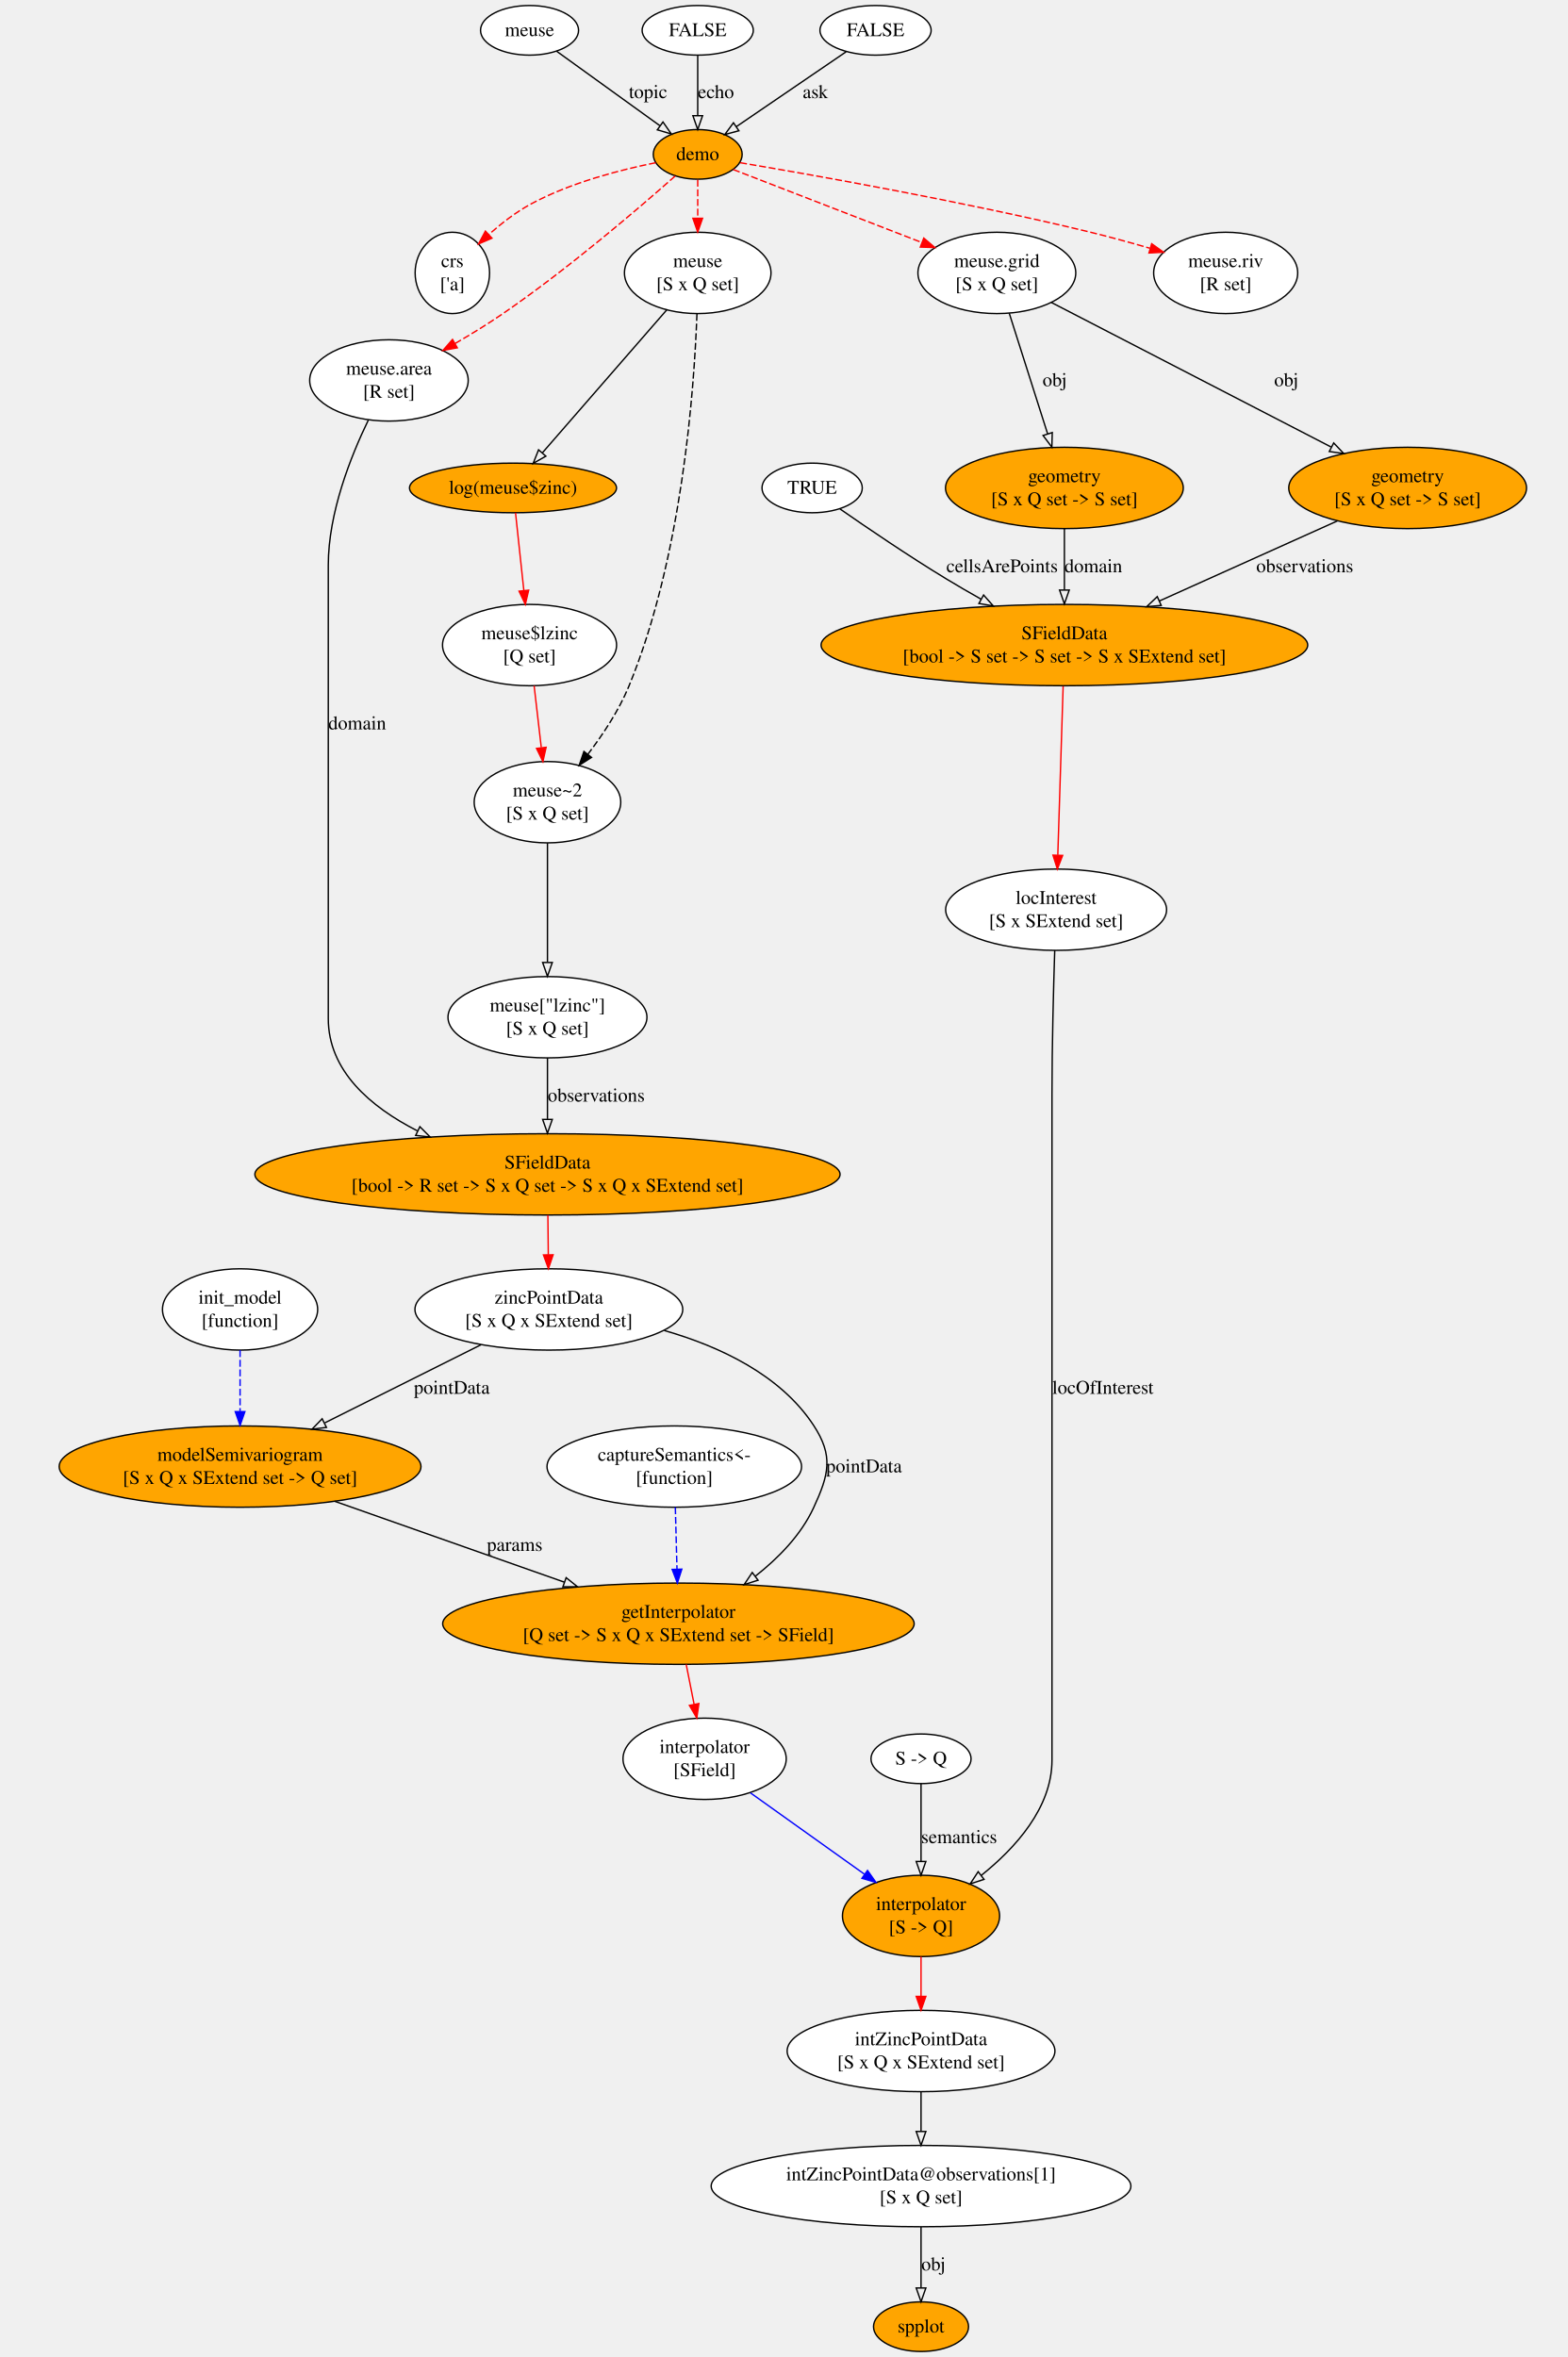
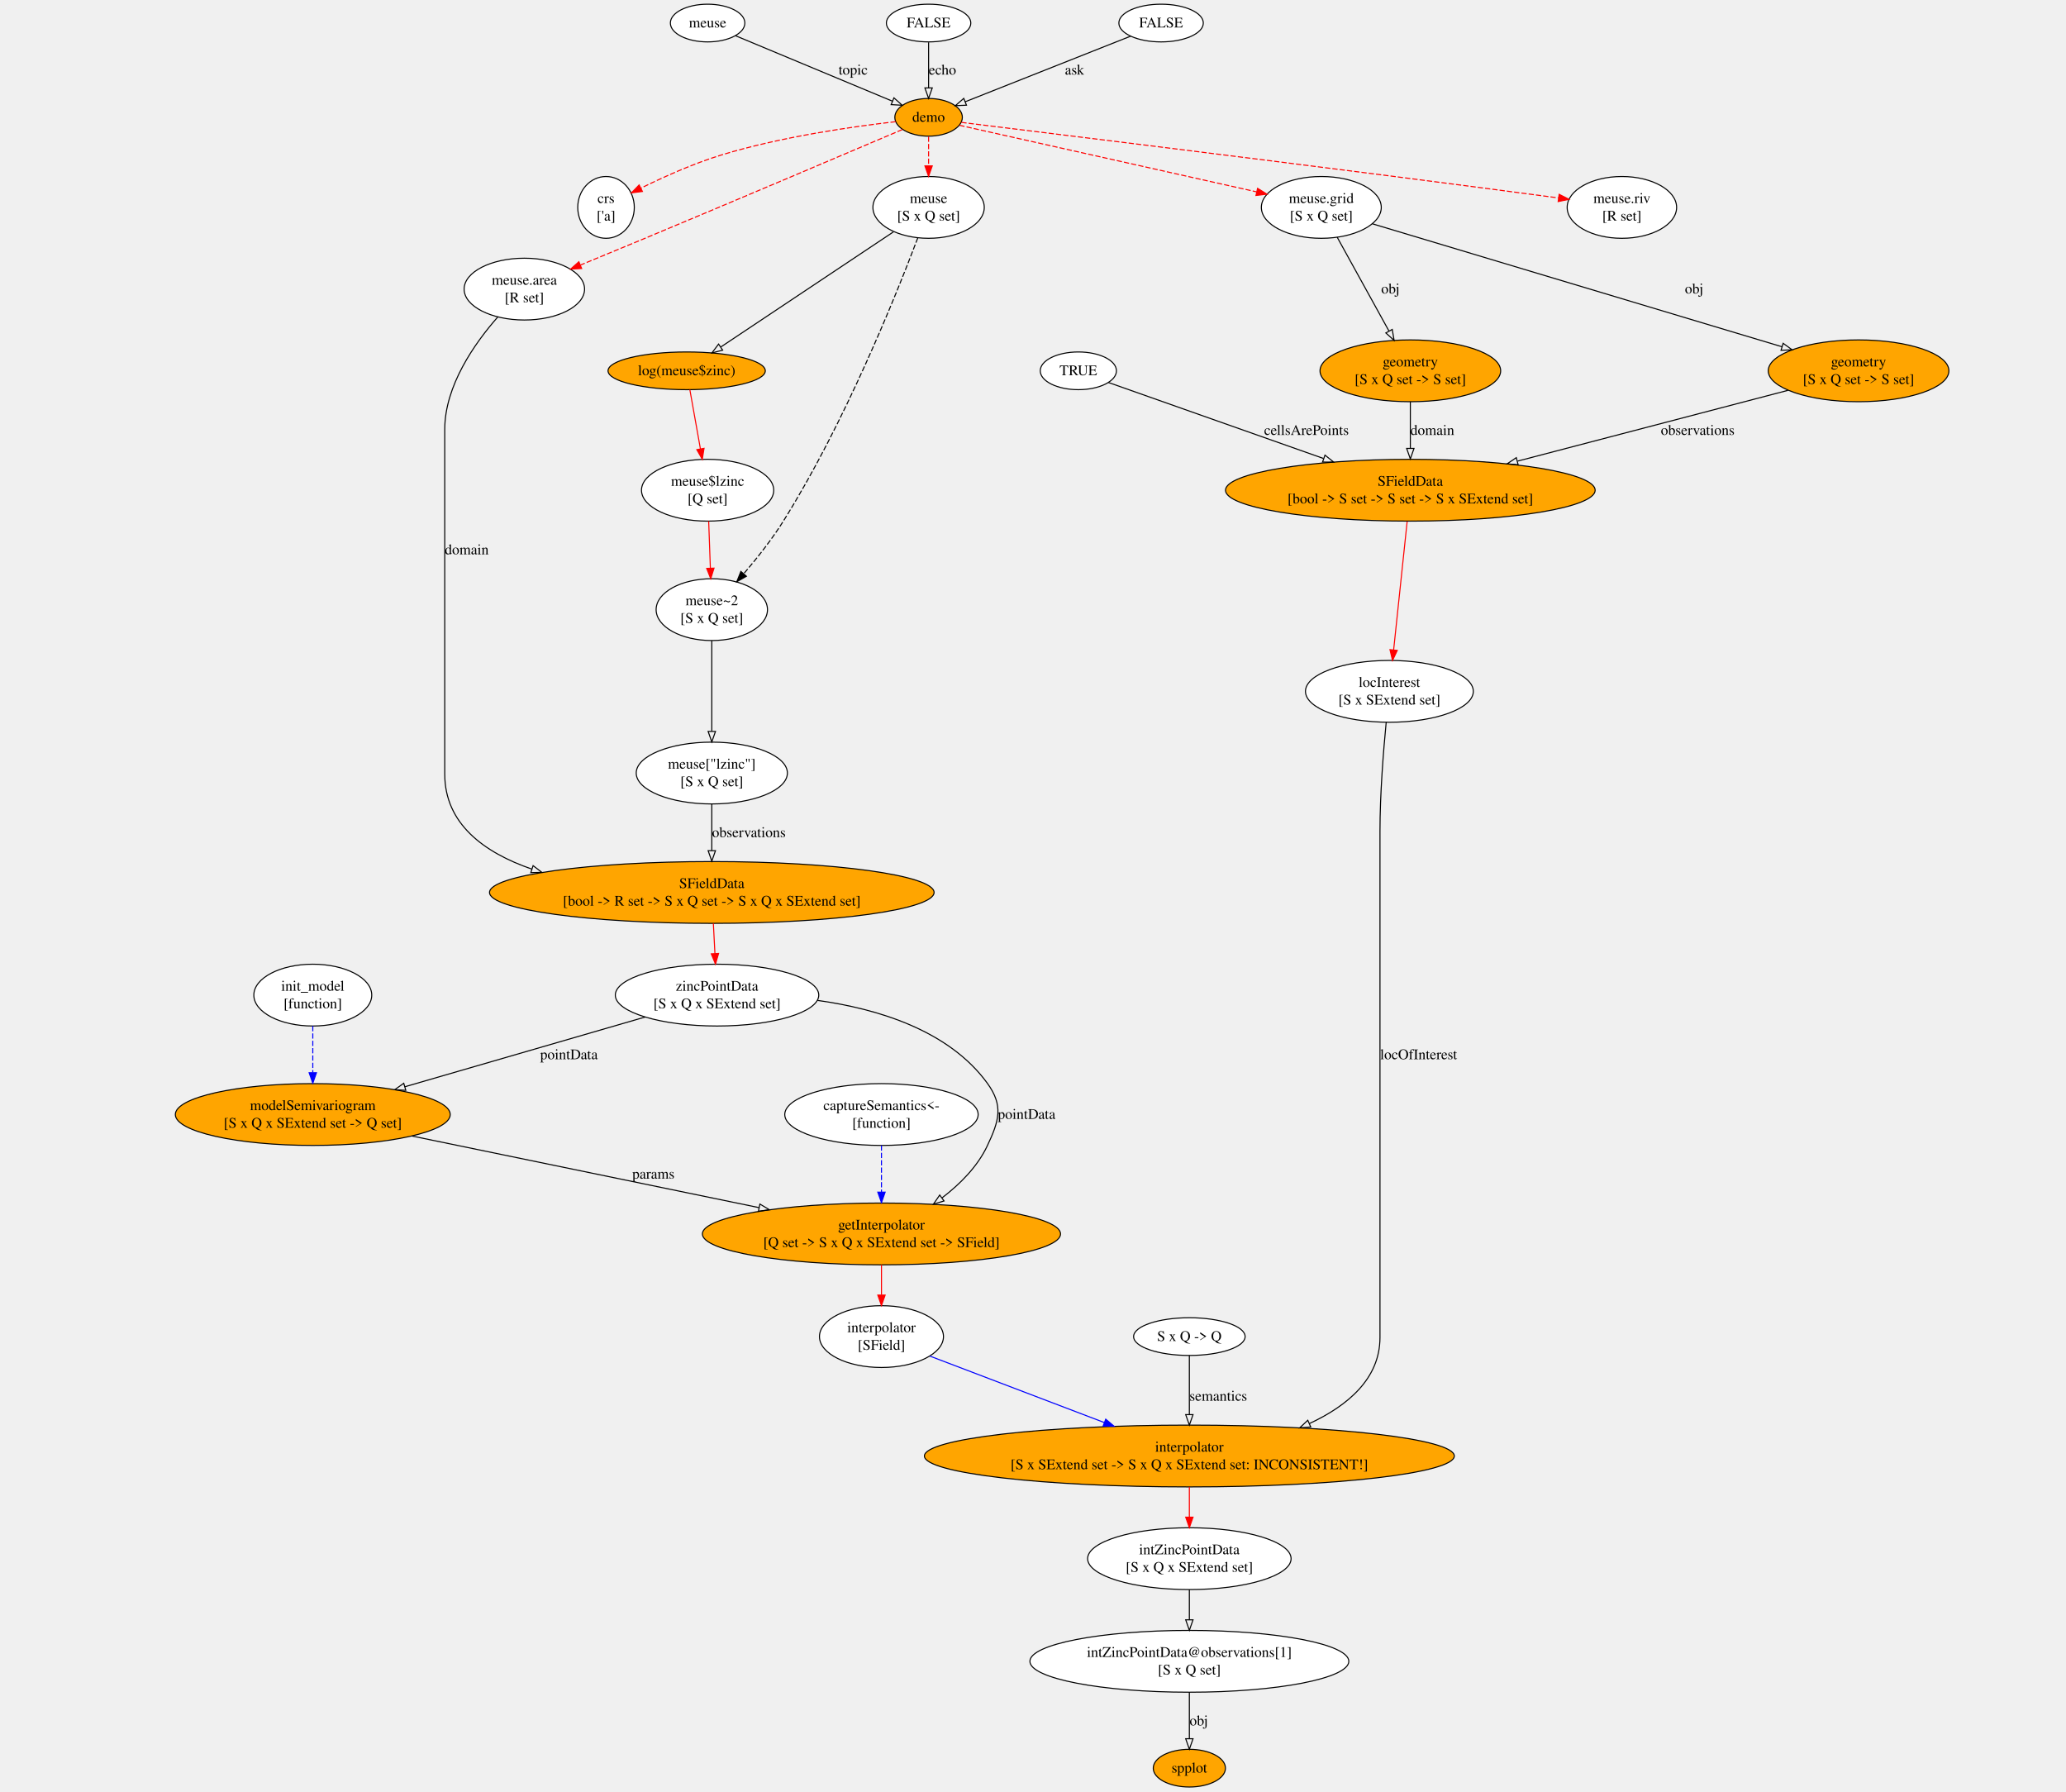
- <svg xmlns="http://www.w3.org/2000/svg" width="246pt" height="370pt" viewBox="0.00 0.00 246.00 370.12">
-   <g id="graph1" class="graph" transform="scale(0.216445 0.216445) rotate(0) translate(4 1706)">
+ <svg xmlns="http://www.w3.org/2000/svg" width="458pt" height="397pt" viewBox="0.00 0.00 457.71 397.00">
+   <g id="graph1" class="graph" transform="scale(0.232164 0.232164) rotate(0) translate(4 1706)">
    <g id="node1" class="node">
-       <ellipse fill="orange" stroke="black" cx="501.97" cy="-1594" rx="32.239" ry="18" />
-       <text text-anchor="middle" x="501.97" y="-1589.8" font-family="Times,serif" font-size="14.00">demo</text>
+       <ellipse fill="orange" stroke="black" cx="882.048" cy="-1594" rx="32.239" ry="18" />
+       <text text-anchor="middle" x="882.048" y="-1589.8" font-family="Times,serif" font-size="14.00">demo</text>
    </g>
    <g id="node5" class="node">
-       <ellipse fill="white" stroke="black" cx="323.97" cy="-1508" rx="27" ry="29.5" />
-       <text text-anchor="middle" x="323.97" y="-1512.2" font-family="Times,serif" font-size="14.00">crs </text>
-       <text text-anchor="middle" x="323.97" y="-1495.4" font-family="Times,serif" font-size="14.00">['a]</text>
+       <ellipse fill="white" stroke="black" cx="574.048" cy="-1508" rx="27" ry="29.5" />
+       <text text-anchor="middle" x="574.048" y="-1512.2" font-family="Times,serif" font-size="14.00">crs </text>
+       <text text-anchor="middle" x="574.048" y="-1495.4" font-family="Times,serif" font-size="14.00">['a]</text>
    </g>
    <g id="edge1" class="edge">
-       <path fill="none" stroke="red" stroke-dasharray="5,2" d="M471.5,-1587.94C446.161,-1582.88 409.725,-1573.55 380.97,-1558 370.139,-1552.14 359.548,-1543.94 350.492,-1535.93" />
-       <polygon fill="red" stroke="red" points="352.689,-1533.19 342.962,-1529 347.947,-1538.34 352.689,-1533.19" />
+       <path fill="none" stroke="red" stroke-dasharray="5,2" d="M850.628,-1589.84C811.105,-1585.33 741.46,-1575.57 684.048,-1558 657.404,-1549.85 628.688,-1536.9 607.279,-1526.36" />
+       <polygon fill="red" stroke="red" points="608.795,-1523.21 598.285,-1521.87 605.665,-1529.47 608.795,-1523.21" />
    </g>
    <g id="node6" class="node">
-       <ellipse fill="white" stroke="black" cx="501.97" cy="-1508" rx="53.159" ry="29.5" />
-       <text text-anchor="middle" x="501.97" y="-1512.2" font-family="Times,serif" font-size="14.00">meuse </text>
-       <text text-anchor="middle" x="501.97" y="-1495.4" font-family="Times,serif" font-size="14.00">[S x Q set]</text>
+       <ellipse fill="white" stroke="black" cx="882.048" cy="-1508" rx="53.159" ry="29.5" />
+       <text text-anchor="middle" x="882.048" y="-1512.2" font-family="Times,serif" font-size="14.00">meuse </text>
+       <text text-anchor="middle" x="882.048" y="-1495.4" font-family="Times,serif" font-size="14.00">[S x Q set]</text>
    </g>
    <g id="edge2" class="edge">
-       <path fill="none" stroke="red" stroke-dasharray="5,2" d="M501.97,-1575.6C501.97,-1567.46 501.97,-1557.43 501.97,-1547.65" />
-       <polygon fill="red" stroke="red" points="505.47,-1547.63 501.97,-1537.63 498.47,-1547.63 505.47,-1547.63" />
+       <path fill="none" stroke="red" stroke-dasharray="5,2" d="M882.048,-1575.6C882.048,-1567.46 882.048,-1557.43 882.048,-1547.65" />
+       <polygon fill="red" stroke="red" points="885.548,-1547.63 882.048,-1537.63 878.548,-1547.63 885.548,-1547.63" />
    </g>
    <g id="node7" class="node">
-       <ellipse fill="white" stroke="black" cx="277.97" cy="-1430" rx="57.5" ry="29.5" />
-       <text text-anchor="middle" x="277.97" y="-1434.2" font-family="Times,serif" font-size="14.00">meuse.area </text>
-       <text text-anchor="middle" x="277.97" y="-1417.4" font-family="Times,serif" font-size="14.00">[R set]</text>
+       <ellipse fill="white" stroke="black" cx="496.048" cy="-1430" rx="57.5" ry="29.5" />
+       <text text-anchor="middle" x="496.048" y="-1434.2" font-family="Times,serif" font-size="14.00">meuse.area </text>
+       <text text-anchor="middle" x="496.048" y="-1417.4" font-family="Times,serif" font-size="14.00">[R set]</text>
    </g>
    <g id="edge3" class="edge">
-       <path fill="none" stroke="red" stroke-dasharray="5,2" d="M485.598,-1578.28C459.847,-1555.48 407.864,-1510.81 359.97,-1478 349.288,-1470.68 337.401,-1463.41 326.066,-1456.85" />
-       <polygon fill="red" stroke="red" points="327.548,-1453.67 317.127,-1451.76 324.082,-1459.75 327.548,-1453.67" />
+       <path fill="none" stroke="red" stroke-dasharray="5,2" d="M856.954,-1582.3C809.027,-1561.89 701.122,-1516.03 610.048,-1478 590.359,-1469.78 568.723,-1460.84 549.639,-1452.98" />
+       <polygon fill="red" stroke="red" points="550.786,-1449.67 540.207,-1449.1 548.123,-1456.14 550.786,-1449.67" />
    </g>
    <g id="node8" class="node">
-       <ellipse fill="white" stroke="black" cx="718.97" cy="-1508" rx="57.25" ry="29.5" />
-       <text text-anchor="middle" x="718.97" y="-1512.2" font-family="Times,serif" font-size="14.00">meuse.grid </text>
-       <text text-anchor="middle" x="718.97" y="-1495.4" font-family="Times,serif" font-size="14.00">[S x Q set]</text>
+       <ellipse fill="white" stroke="black" cx="1257.05" cy="-1508" rx="57.25" ry="29.5" />
+       <text text-anchor="middle" x="1257.05" y="-1512.2" font-family="Times,serif" font-size="14.00">meuse.grid </text>
+       <text text-anchor="middle" x="1257.05" y="-1495.4" font-family="Times,serif" font-size="14.00">[S x Q set]</text>
    </g>
    <g id="edge4" class="edge">
-       <path fill="none" stroke="red" stroke-dasharray="5,2" d="M527.714,-1583.03C561.289,-1570.04 620.892,-1546.97 664.663,-1530.02" />
-       <polygon fill="red" stroke="red" points="665.963,-1533.27 674.026,-1526.4 663.436,-1526.74 665.963,-1533.27" />
+       <path fill="none" stroke="red" stroke-dasharray="5,2" d="M911.473,-1586.41C972.386,-1572.76 1113.42,-1541.17 1195.25,-1522.84" />
+       <polygon fill="red" stroke="red" points="1196.18,-1526.22 1205.17,-1520.62 1194.65,-1519.39 1196.18,-1526.22" />
    </g>
    <g id="node9" class="node">
-       <ellipse fill="white" stroke="black" cx="884.97" cy="-1508" rx="52.25" ry="29.5" />
-       <text text-anchor="middle" x="884.97" y="-1512.2" font-family="Times,serif" font-size="14.00">meuse.riv </text>
-       <text text-anchor="middle" x="884.97" y="-1495.4" font-family="Times,serif" font-size="14.00">[R set]</text>
+       <ellipse fill="white" stroke="black" cx="1544.05" cy="-1508" rx="52.25" ry="29.5" />
+       <text text-anchor="middle" x="1544.05" y="-1512.2" font-family="Times,serif" font-size="14.00">meuse.riv </text>
+       <text text-anchor="middle" x="1544.05" y="-1495.4" font-family="Times,serif" font-size="14.00">[R set]</text>
    </g>
    <g id="edge5" class="edge">
-       <path fill="none" stroke="red" stroke-dasharray="5,2" d="M532.737,-1587.96C584.923,-1579.2 693.992,-1559.98 784.97,-1538 799.674,-1534.45 815.451,-1530.12 830.028,-1525.9" />
-       <polygon fill="red" stroke="red" points="831.288,-1529.18 839.901,-1523.01 829.32,-1522.46 831.288,-1529.18" />
+       <path fill="none" stroke="red" stroke-dasharray="5,2" d="M913.336,-1589.17C985.544,-1580.31 1169.41,-1557.66 1323.05,-1538 1377.35,-1531.05 1439.13,-1522.93 1483.54,-1517.05" />
+       <polygon fill="red" stroke="red" points="1484.14,-1520.5 1493.59,-1515.71 1483.22,-1513.56 1484.14,-1520.5" />
    </g>
    <g id="node2" class="node">
-       <ellipse fill="white" stroke="black" cx="379.97" cy="-1684" rx="35.558" ry="18" />
-       <text text-anchor="middle" x="379.97" y="-1679.8" font-family="Times,serif" font-size="14.00">meuse</text>
+       <ellipse fill="white" stroke="black" cx="671.048" cy="-1684" rx="35.558" ry="18" />
+       <text text-anchor="middle" x="671.048" y="-1679.8" font-family="Times,serif" font-size="14.00">meuse</text>
    </g>
    <g id="edge6" class="edge">
-       <path fill="none" stroke="black" d="M399.571,-1668.86C419.878,-1654.21 451.774,-1631.21 474.571,-1614.76" />
-       <polygon fill="none" stroke="black" points="476.756,-1617.5 482.819,-1608.81 472.661,-1611.82 476.756,-1617.5" />
-       <text text-anchor="middle" x="465.967" y="-1634.8" font-family="Times,serif" font-size="14.00">topic</text>
+       <path fill="none" stroke="black" d="M697.771,-1671.85C735.836,-1655.98 805.69,-1626.85 847.598,-1609.37" />
+       <polygon fill="none" stroke="black" points="848.973,-1612.59 856.855,-1605.51 846.278,-1606.13 848.973,-1612.59" />
+       <text text-anchor="middle" x="810.046" y="-1634.8" font-family="Times,serif" font-size="14.00">topic</text>
    </g>
    <g id="node3" class="node">
-       <ellipse fill="white" stroke="black" cx="501.97" cy="-1684" rx="40.315" ry="18" />
-       <text text-anchor="middle" x="501.97" y="-1679.8" font-family="Times,serif" font-size="14.00">FALSE</text>
+       <ellipse fill="white" stroke="black" cx="882.048" cy="-1684" rx="40.315" ry="18" />
+       <text text-anchor="middle" x="882.048" y="-1679.8" font-family="Times,serif" font-size="14.00">FALSE</text>
    </g>
    <g id="edge7" class="edge">
-       <path fill="none" stroke="black" d="M501.97,-1665.61C501.97,-1653.24 501.97,-1636.37 501.97,-1622.22" />
-       <polygon fill="none" stroke="black" points="505.47,-1622.05 501.97,-1612.05 498.47,-1622.05 505.47,-1622.05" />
-       <text text-anchor="middle" x="515.184" y="-1634.8" font-family="Times,serif" font-size="14.00">echo</text>
+       <path fill="none" stroke="black" d="M882.048,-1665.61C882.048,-1653.24 882.048,-1636.37 882.048,-1622.22" />
+       <polygon fill="none" stroke="black" points="885.548,-1622.05 882.048,-1612.05 878.548,-1622.05 885.548,-1622.05" />
+       <text text-anchor="middle" x="895.262" y="-1634.8" font-family="Times,serif" font-size="14.00">echo</text>
    </g>
    <g id="node4" class="node">
-       <ellipse fill="white" stroke="black" cx="630.97" cy="-1684" rx="40.315" ry="18" />
-       <text text-anchor="middle" x="630.97" y="-1679.8" font-family="Times,serif" font-size="14.00">FALSE</text>
+       <ellipse fill="white" stroke="black" cx="1104.05" cy="-1684" rx="40.315" ry="18" />
+       <text text-anchor="middle" x="1104.05" y="-1679.8" font-family="Times,serif" font-size="14.00">FALSE</text>
    </g>
    <g id="edge8" class="edge">
-       <path fill="none" stroke="black" d="M609.668,-1668.47C587.871,-1653.6 553.892,-1630.42 529.94,-1614.08" />
-       <polygon fill="none" stroke="black" points="531.843,-1611.14 521.61,-1608.4 527.899,-1616.92 531.843,-1611.14" />
-       <text text-anchor="middle" x="587.299" y="-1634.8" font-family="Times,serif" font-size="14.00">ask</text>
+       <path fill="none" stroke="black" d="M1075.03,-1671.5C1034.38,-1655.38 960.594,-1626.14 916.985,-1608.85" />
+       <polygon fill="none" stroke="black" points="918.222,-1605.57 907.636,-1605.14 915.642,-1612.08 918.222,-1605.57" />
+       <text text-anchor="middle" x="1021.38" y="-1634.8" font-family="Times,serif" font-size="14.00">ask</text>
    </g>
    <g id="node10" class="node">
-       <ellipse fill="white" stroke="black" cx="392.97" cy="-1124" rx="53.159" ry="29.5" />
-       <text text-anchor="middle" x="392.97" y="-1128.2" font-family="Times,serif" font-size="14.00">meuse~2 </text>
-       <text text-anchor="middle" x="392.97" y="-1111.4" font-family="Times,serif" font-size="14.00">[S x Q set]</text>
+       <ellipse fill="white" stroke="black" cx="675.048" cy="-1124" rx="53.159" ry="29.5" />
+       <text text-anchor="middle" x="675.048" y="-1128.2" font-family="Times,serif" font-size="14.00">meuse~2 </text>
+       <text text-anchor="middle" x="675.048" y="-1111.4" font-family="Times,serif" font-size="14.00">[S x Q set]</text>
    </g>
    <g id="edge9" class="edge">
-       <path fill="none" stroke="black" stroke-dasharray="5,2" d="M501.408,-1478.22C499.435,-1423.52 490.659,-1301.64 451.97,-1208 444.746,-1190.52 433.253,-1173.15 422.323,-1158.85" />
-       <polygon fill="black" stroke="black" points="424.926,-1156.5 415.988,-1150.81 419.428,-1160.83 424.926,-1156.5" />
+       <path fill="none" stroke="black" stroke-dasharray="5,2" d="M871.772,-1479.01C851.227,-1424.63 801.959,-1301.8 743.048,-1208 732.181,-1190.7 718.142,-1172.98 705.645,-1158.39" />
+       <polygon fill="black" stroke="black" points="708.095,-1155.87 698.891,-1150.62 702.813,-1160.47 708.095,-1155.87" />
    </g>
    <g id="node12" class="node">
-       <ellipse fill="orange" stroke="black" cx="367.97" cy="-1352" rx="75.086" ry="18" />
-       <text text-anchor="middle" x="367.97" y="-1347.8" font-family="Times,serif" font-size="14.00">log(meuse$zinc)</text>
+       <ellipse fill="orange" stroke="black" cx="651.048" cy="-1352" rx="75.086" ry="18" />
+       <text text-anchor="middle" x="651.048" y="-1347.8" font-family="Times,serif" font-size="14.00">log(meuse$zinc)</text>
    </g>
    <g id="edge10" class="edge">
-       <path fill="none" stroke="black" d="M479.541,-1481.22C454.451,-1452.39 414.099,-1406.01 389.416,-1377.65" />
-       <polygon fill="none" stroke="black" points="391.799,-1375.05 382.594,-1369.81 386.518,-1379.65 391.799,-1375.05" />
+       <path fill="none" stroke="black" d="M848.458,-1484.61C804.324,-1455.18 727.316,-1403.85 683.669,-1374.75" />
+       <polygon fill="none" stroke="black" points="685.407,-1371.7 675.145,-1369.06 681.524,-1377.52 685.407,-1371.7" />
    </g>
    <g id="node14" class="node">
-       <ellipse fill="orange" stroke="black" cx="392.97" cy="-854" rx="212.25" ry="29.5" />
-       <text text-anchor="middle" x="392.97" y="-858.2" font-family="Times,serif" font-size="14.00">SFieldData</text>
-       <text text-anchor="middle" x="392.97" y="-841.4" font-family="Times,serif" font-size="14.00">[bool -&gt; R set -&gt; S x Q set -&gt; S x Q x SExtend set]</text>
+       <ellipse fill="orange" stroke="black" cx="675.048" cy="-854" rx="212.25" ry="29.5" />
+       <text text-anchor="middle" x="675.048" y="-858.2" font-family="Times,serif" font-size="14.00">SFieldData</text>
+       <text text-anchor="middle" x="675.048" y="-841.4" font-family="Times,serif" font-size="14.00">[bool -&gt; R set -&gt; S x Q set -&gt; S x Q x SExtend set]</text>
    </g>
    <g id="edge11" class="edge">
-       <path fill="none" stroke="black" d="M263.073,-1401.34C250.308,-1375.03 233.97,-1333.94 233.97,-1296 233.97,-1296 233.97,-1296 233.97,-967 233.97,-929.186 264.399,-903.022 298.634,-885.553" />
-       <polygon fill="none" stroke="black" points="300.408,-888.582 307.884,-881.075 297.358,-882.282 300.408,-888.582" />
-       <text text-anchor="middle" x="254.967" y="-1176.8" font-family="Times,serif" font-size="14.00">domain</text>
+       <path fill="none" stroke="black" d="M470.741,-1403.45C448.632,-1378.32 420.048,-1337.75 420.048,-1296 420.048,-1296 420.048,-1296 420.048,-967 420.048,-919.728 457.237,-892.227 503.212,-876.291" />
+       <polygon fill="none" stroke="black" points="504.405,-879.584 512.83,-873.16 502.238,-872.928 504.405,-879.584" />
+       <text text-anchor="middle" x="441.046" y="-1176.8" font-family="Times,serif" font-size="14.00">domain</text>
    </g>
    <g id="node23" class="node">
-       <ellipse fill="orange" stroke="black" cx="1016.97" cy="-1352" rx="86.25" ry="29.5" />
-       <text text-anchor="middle" x="1016.97" y="-1356.2" font-family="Times,serif" font-size="14.00">geometry</text>
-       <text text-anchor="middle" x="1016.97" y="-1339.4" font-family="Times,serif" font-size="14.00">[S x Q set -&gt; S set]</text>
+       <ellipse fill="orange" stroke="black" cx="1770.05" cy="-1352" rx="86.25" ry="29.5" />
+       <text text-anchor="middle" x="1770.05" y="-1356.2" font-family="Times,serif" font-size="14.00">geometry</text>
+       <text text-anchor="middle" x="1770.05" y="-1339.4" font-family="Times,serif" font-size="14.00">[S x Q set -&gt; S set]</text>
    </g>
    <g id="edge12" class="edge">
-       <path fill="none" stroke="black" d="M758.542,-1486.55C810.615,-1459.64 902.43,-1412.19 961.438,-1381.7" />
-       <polygon fill="none" stroke="black" points="963.339,-1384.65 970.616,-1376.95 960.125,-1378.44 963.339,-1384.65" />
-       <text text-anchor="middle" x="928.915" y="-1425.8" font-family="Times,serif" font-size="14.00">obj</text>
+       <path fill="none" stroke="black" d="M1305.77,-1492.37C1396.24,-1465.22 1590.6,-1406.87 1696.9,-1374.96" />
+       <polygon fill="none" stroke="black" points="1698.03,-1378.27 1706.6,-1372.05 1696.01,-1371.57 1698.03,-1378.27" />
+       <text text-anchor="middle" x="1612.99" y="-1425.8" font-family="Times,serif" font-size="14.00">obj</text>
    </g>
    <g id="node24" class="node">
-       <ellipse fill="orange" stroke="black" cx="767.97" cy="-1352" rx="86.25" ry="29.5" />
-       <text text-anchor="middle" x="767.97" y="-1356.2" font-family="Times,serif" font-size="14.00">geometry</text>
-       <text text-anchor="middle" x="767.97" y="-1339.4" font-family="Times,serif" font-size="14.00">[S x Q set -&gt; S set]</text>
+       <ellipse fill="orange" stroke="black" cx="1342.05" cy="-1352" rx="86.25" ry="29.5" />
+       <text text-anchor="middle" x="1342.05" y="-1356.2" font-family="Times,serif" font-size="14.00">geometry</text>
+       <text text-anchor="middle" x="1342.05" y="-1339.4" font-family="Times,serif" font-size="14.00">[S x Q set -&gt; S set]</text>
    </g>
    <g id="edge13" class="edge">
-       <path fill="none" stroke="black" d="M727.957,-1478.75C735.782,-1454.16 747.193,-1418.3 755.829,-1391.16" />
-       <polygon fill="none" stroke="black" points="759.176,-1392.18 758.873,-1381.59 752.506,-1390.06 759.176,-1392.18" />
-       <text text-anchor="middle" x="760.915" y="-1425.8" font-family="Times,serif" font-size="14.00">obj</text>
+       <path fill="none" stroke="black" d="M1272.24,-1479.47C1286.02,-1454.52 1306.42,-1417.55 1321.62,-1390.02" />
+       <polygon fill="none" stroke="black" points="1324.78,-1391.52 1326.55,-1381.07 1318.66,-1388.14 1324.78,-1391.52" />
+       <text text-anchor="middle" x="1322.99" y="-1425.8" font-family="Times,serif" font-size="14.00">obj</text>
    </g>
    <g id="node15" class="node">
-       <ellipse fill="white" stroke="black" cx="392.97" cy="-968" rx="72.169" ry="29.5" />
-       <text text-anchor="middle" x="392.97" y="-972.2" font-family="Times,serif" font-size="14.00">meuse["lzinc"] </text>
-       <text text-anchor="middle" x="392.97" y="-955.4" font-family="Times,serif" font-size="14.00">[S x Q set]</text>
+       <ellipse fill="white" stroke="black" cx="675.048" cy="-968" rx="72.169" ry="29.5" />
+       <text text-anchor="middle" x="675.048" y="-972.2" font-family="Times,serif" font-size="14.00">meuse["lzinc"] </text>
+       <text text-anchor="middle" x="675.048" y="-955.4" font-family="Times,serif" font-size="14.00">[S x Q set]</text>
    </g>
    <g id="edge14" class="edge">
-       <path fill="none" stroke="black" d="M392.97,-1094.39C392.97,-1070.05 392.97,-1034.86 392.97,-1007.95" />
-       <polygon fill="none" stroke="black" points="396.47,-1007.71 392.97,-997.713 389.47,-1007.71 396.47,-1007.71" />
+       <path fill="none" stroke="black" d="M675.048,-1094.39C675.048,-1070.05 675.048,-1034.86 675.048,-1007.95" />
+       <polygon fill="none" stroke="black" points="678.548,-1007.71 675.048,-997.713 671.548,-1007.71 678.548,-1007.71" />
    </g>
    <g id="node11" class="node">
-       <ellipse fill="white" stroke="black" cx="379.97" cy="-1238" rx="63.133" ry="29.5" />
-       <text text-anchor="middle" x="379.97" y="-1242.2" font-family="Times,serif" font-size="14.00">meuse$lzinc </text>
-       <text text-anchor="middle" x="379.97" y="-1225.4" font-family="Times,serif" font-size="14.00">[Q set]</text>
+       <ellipse fill="white" stroke="black" cx="671.048" cy="-1238" rx="63.133" ry="29.5" />
+       <text text-anchor="middle" x="671.048" y="-1242.2" font-family="Times,serif" font-size="14.00">meuse$lzinc </text>
+       <text text-anchor="middle" x="671.048" y="-1225.4" font-family="Times,serif" font-size="14.00">[Q set]</text>
    </g>
    <g id="edge15" class="edge">
-       <path fill="none" stroke="red" d="M383.284,-1208.45C384.858,-1194.89 386.762,-1178.48 388.465,-1163.81" />
-       <polygon fill="red" stroke="red" points="391.985,-1163.84 389.662,-1153.5 385.032,-1163.03 391.985,-1163.84" />
+       <path fill="none" stroke="red" d="M672.067,-1208.45C672.552,-1194.89 673.138,-1178.48 673.662,-1163.81" />
+       <polygon fill="red" stroke="red" points="677.171,-1163.62 674.03,-1153.5 670.175,-1163.37 677.171,-1163.62" />
    </g>
    <g id="edge16" class="edge">
-       <path fill="none" stroke="red" d="M369.792,-1333.99C371.393,-1319.05 373.781,-1296.76 375.841,-1277.53" />
-       <polygon fill="red" stroke="red" points="379.329,-1277.83 376.914,-1267.52 372.369,-1277.09 379.329,-1277.83" />
+       <path fill="none" stroke="red" d="M654.085,-1333.99C656.753,-1319.05 660.733,-1296.76 664.167,-1277.53" />
+       <polygon fill="red" stroke="red" points="667.643,-1277.98 665.956,-1267.52 660.752,-1276.74 667.643,-1277.98" />
    </g>
    <g id="node13" class="node">
-       <ellipse fill="white" stroke="black" cx="393.97" cy="-756" rx="97.138" ry="29.5" />
-       <text text-anchor="middle" x="393.97" y="-760.2" font-family="Times,serif" font-size="14.00">zincPointData </text>
-       <text text-anchor="middle" x="393.97" y="-743.4" font-family="Times,serif" font-size="14.00">[S x Q x SExtend set]</text>
+       <ellipse fill="white" stroke="black" cx="680.048" cy="-756" rx="97.138" ry="29.5" />
+       <text text-anchor="middle" x="680.048" y="-760.2" font-family="Times,serif" font-size="14.00">zincPointData </text>
+       <text text-anchor="middle" x="680.048" y="-743.4" font-family="Times,serif" font-size="14.00">[S x Q x SExtend set]</text>
    </g>
    <g id="node17" class="node">
-       <ellipse fill="orange" stroke="black" cx="487.97" cy="-528" rx="171.009" ry="29.5" />
-       <text text-anchor="middle" x="487.97" y="-532.2" font-family="Times,serif" font-size="14.00">getInterpolator</text>
-       <text text-anchor="middle" x="487.97" y="-515.4" font-family="Times,serif" font-size="14.00">[Q set -&gt; S x Q x SExtend set -&gt; SField]</text>
+       <ellipse fill="orange" stroke="black" cx="837.048" cy="-528" rx="171.009" ry="29.5" />
+       <text text-anchor="middle" x="837.048" y="-532.2" font-family="Times,serif" font-size="14.00">getInterpolator</text>
+       <text text-anchor="middle" x="837.048" y="-515.4" font-family="Times,serif" font-size="14.00">[Q set -&gt; S x Q x SExtend set -&gt; SField]</text>
    </g>
    <g id="edge18" class="edge">
-       <path fill="none" stroke="black" d="M477.705,-740.735C517.625,-729.272 561.838,-708.721 585.97,-672 600.614,-649.715 597.184,-636.194 585.97,-612 576.864,-592.356 560.565,-575.672 543.84,-562.529" />
-       <polygon fill="none" stroke="black" points="545.724,-559.567 535.625,-556.364 541.523,-565.166 545.724,-559.567" />
-       <text text-anchor="middle" x="622.573" y="-637.8" font-family="Times,serif" font-size="14.00">pointData</text>
+       <path fill="none" stroke="black" d="M775.968,-750.956C832.993,-743.002 901.191,-722.575 938.048,-672 953.753,-650.449 949.441,-636.11 938.048,-612 928.714,-592.249 912.122,-575.618 895.048,-562.551" />
+       <polygon fill="none" stroke="black" points="896.798,-559.495 886.658,-556.425 892.671,-565.149 896.798,-559.495" />
+       <text text-anchor="middle" x="975.651" y="-637.8" font-family="Times,serif" font-size="14.00">pointData</text>
    </g>
    <g id="node18" class="node">
-       <ellipse fill="orange" stroke="black" cx="169.97" cy="-642" rx="131.25" ry="29.5" />
-       <text text-anchor="middle" x="169.97" y="-646.2" font-family="Times,serif" font-size="14.00">modelSemivariogram</text>
-       <text text-anchor="middle" x="169.97" y="-629.4" font-family="Times,serif" font-size="14.00">[S x Q x SExtend set -&gt; Q set]</text>
+       <ellipse fill="orange" stroke="black" cx="294.048" cy="-642" rx="131.25" ry="29.5" />
+       <text text-anchor="middle" x="294.048" y="-646.2" font-family="Times,serif" font-size="14.00">modelSemivariogram</text>
+       <text text-anchor="middle" x="294.048" y="-629.4" font-family="Times,serif" font-size="14.00">[S x Q x SExtend set -&gt; Q set]</text>
    </g>
    <g id="edge17" class="edge">
-       <path fill="none" stroke="black" d="M344.812,-730.421C311.474,-713.752 267.152,-691.591 231.475,-673.753" />
-       <polygon fill="none" stroke="black" points="232.642,-670.423 222.132,-669.081 229.511,-676.684 232.642,-670.423" />
-       <text text-anchor="middle" x="323.573" y="-694.8" font-family="Times,serif" font-size="14.00">pointData</text>
+       <path fill="none" stroke="black" d="M611.483,-735.106C547.445,-716.524 451.543,-688.698 381.914,-668.495" />
+       <polygon fill="none" stroke="black" points="382.849,-665.122 372.27,-665.697 380.899,-671.845 382.849,-665.122" />
+       <text text-anchor="middle" x="538.651" y="-694.8" font-family="Times,serif" font-size="14.00">pointData</text>
    </g>
    <g id="edge19" class="edge">
-       <path fill="none" stroke="red" d="M393.267,-824.457C393.361,-815.446 393.466,-805.334 393.566,-795.736" />
-       <polygon fill="red" stroke="red" points="397.067,-795.635 393.672,-785.599 390.068,-795.562 397.067,-795.635" />
+       <path fill="none" stroke="red" d="M676.534,-824.457C677.004,-815.446 677.53,-805.334 678.03,-795.736" />
+       <polygon fill="red" stroke="red" points="681.533,-795.768 678.558,-785.599 674.543,-795.403 681.533,-795.768" />
    </g>
    <g id="edge20" class="edge">
-       <path fill="none" stroke="black" d="M392.97,-938.448C392.97,-924.993 392.97,-908.729 392.97,-894.146" />
-       <polygon fill="none" stroke="black" points="396.47,-893.889 392.97,-883.889 389.47,-893.889 396.47,-893.889" />
-       <text text-anchor="middle" x="428.35" y="-906.8" font-family="Times,serif" font-size="14.00">observations</text>
+       <path fill="none" stroke="black" d="M675.048,-938.448C675.048,-924.993 675.048,-908.729 675.048,-894.146" />
+       <polygon fill="none" stroke="black" points="678.548,-893.889 675.048,-883.889 671.548,-893.889 678.548,-893.889" />
+       <text text-anchor="middle" x="710.428" y="-906.8" font-family="Times,serif" font-size="14.00">observations</text>
    </g>
    <g id="node16" class="node">
-       <ellipse fill="white" stroke="black" cx="506.97" cy="-430" rx="59.204" ry="29.5" />
-       <text text-anchor="middle" x="506.97" y="-434.2" font-family="Times,serif" font-size="14.00">interpolator </text>
-       <text text-anchor="middle" x="506.97" y="-417.4" font-family="Times,serif" font-size="14.00">[SField]</text>
+       <ellipse fill="white" stroke="black" cx="837.048" cy="-430" rx="59.204" ry="29.5" />
+       <text text-anchor="middle" x="837.048" y="-434.2" font-family="Times,serif" font-size="14.00">interpolator </text>
+       <text text-anchor="middle" x="837.048" y="-417.4" font-family="Times,serif" font-size="14.00">[SField]</text>
    </g>
    <g id="node27" class="node">
-       <ellipse fill="orange" stroke="black" cx="663.97" cy="-316" rx="57.001" ry="29.5" />
-       <text text-anchor="middle" x="663.97" y="-320.2" font-family="Times,serif" font-size="14.00">interpolator</text>
-       <text text-anchor="middle" x="663.97" y="-303.4" font-family="Times,serif" font-size="14.00">[S -&gt; Q]</text>
+       <ellipse fill="orange" stroke="black" cx="1131.05" cy="-316" rx="253" ry="29.5" />
+       <text text-anchor="middle" x="1131.05" y="-320.2" font-family="Times,serif" font-size="14.00">interpolator</text>
+       <text text-anchor="middle" x="1131.05" y="-303.4" font-family="Times,serif" font-size="14.00">[S x SExtend set -&gt; S x Q x SExtend set: INCONSISTENT!]</text>
    </g>
    <g id="edge21" class="edge">
-       <path fill="none" stroke="blue" d="M540.265,-405.248C564.364,-388.056 597.086,-364.713 622.823,-346.353" />
-       <polygon fill="blue" stroke="blue" points="625.152,-348.991 631.26,-340.334 621.087,-343.292 625.152,-348.991" />
+       <path fill="none" stroke="blue" d="M883.309,-411.377C927.853,-394.408 996.176,-368.38 1049.8,-347.952" />
+       <polygon fill="blue" stroke="blue" points="1051.19,-351.167 1059.29,-344.337 1048.7,-344.626 1051.19,-351.167" />
    </g>
    <g id="edge22" class="edge">
-       <path fill="none" stroke="red" d="M493.619,-498.457C495.421,-489.35 497.446,-479.119 499.364,-469.43" />
-       <polygon fill="red" stroke="red" points="502.801,-470.088 501.309,-459.599 495.934,-468.729 502.801,-470.088" />
+       <path fill="none" stroke="red" d="M837.048,-498.457C837.048,-489.446 837.048,-479.334 837.048,-469.736" />
+       <polygon fill="red" stroke="red" points="840.548,-469.599 837.048,-459.599 833.548,-469.599 840.548,-469.599" />
    </g>
    <g id="edge23" class="edge">
-       <path fill="none" stroke="black" d="M238.579,-616.836C287.481,-599.612 353.464,-576.373 405.277,-558.125" />
-       <polygon fill="none" stroke="black" points="406.51,-561.401 414.779,-554.778 404.184,-554.799 406.51,-561.401" />
-       <text text-anchor="middle" x="369.182" y="-580.8" font-family="Times,serif" font-size="14.00">params</text>
+       <path fill="none" stroke="black" d="M388.631,-621.491C480.726,-602.495 620.926,-573.578 720.003,-553.142" />
+       <polygon fill="none" stroke="black" points="720.975,-556.515 730.062,-551.067 719.561,-549.659 720.975,-556.515" />
+       <text text-anchor="middle" x="619.26" y="-580.8" font-family="Times,serif" font-size="14.00">params</text>
    </g>
    <g id="node19" class="node">
-       <ellipse fill="white" stroke="black" cx="169.97" cy="-756" rx="56.289" ry="29.5" />
-       <text text-anchor="middle" x="169.97" y="-760.2" font-family="Times,serif" font-size="14.00">init_model </text>
-       <text text-anchor="middle" x="169.97" y="-743.4" font-family="Times,serif" font-size="14.00">[function]</text>
+       <ellipse fill="white" stroke="black" cx="294.048" cy="-756" rx="56.289" ry="29.5" />
+       <text text-anchor="middle" x="294.048" y="-760.2" font-family="Times,serif" font-size="14.00">init_model </text>
+       <text text-anchor="middle" x="294.048" y="-743.4" font-family="Times,serif" font-size="14.00">[function]</text>
    </g>
    <g id="edge24" class="edge">
-       <path fill="none" stroke="blue" stroke-dasharray="5,2" d="M169.97,-726.448C169.97,-712.993 169.97,-696.729 169.97,-682.146" />
-       <polygon fill="blue" stroke="blue" points="173.47,-681.889 169.97,-671.889 166.47,-681.889 173.47,-681.889" />
+       <path fill="none" stroke="blue" stroke-dasharray="5,2" d="M294.048,-726.448C294.048,-712.993 294.048,-696.729 294.048,-682.146" />
+       <polygon fill="blue" stroke="blue" points="297.548,-681.889 294.048,-671.889 290.548,-681.889 297.548,-681.889" />
    </g>
    <g id="node20" class="node">
-       <ellipse fill="white" stroke="black" cx="484.97" cy="-642" rx="92.333" ry="29.5" />
-       <text text-anchor="middle" x="484.97" y="-646.2" font-family="Times,serif" font-size="14.00">captureSemantics&lt;- </text>
-       <text text-anchor="middle" x="484.97" y="-629.4" font-family="Times,serif" font-size="14.00">[function]</text>
+       <ellipse fill="white" stroke="black" cx="837.048" cy="-642" rx="92.333" ry="29.5" />
+       <text text-anchor="middle" x="837.048" y="-646.2" font-family="Times,serif" font-size="14.00">captureSemantics&lt;- </text>
+       <text text-anchor="middle" x="837.048" y="-629.4" font-family="Times,serif" font-size="14.00">[function]</text>
    </g>
    <g id="edge25" class="edge">
-       <path fill="none" stroke="blue" stroke-dasharray="5,2" d="M485.734,-612.448C486.098,-598.888 486.537,-582.476 486.93,-567.808" />
-       <polygon fill="blue" stroke="blue" points="490.437,-567.59 487.206,-557.5 483.44,-567.403 490.437,-567.59" />
+       <path fill="none" stroke="blue" stroke-dasharray="5,2" d="M837.048,-612.448C837.048,-598.993 837.048,-582.729 837.048,-568.146" />
+       <polygon fill="blue" stroke="blue" points="840.548,-567.889 837.048,-557.889 833.548,-567.889 840.548,-567.889" />
    </g>
    <g id="node21" class="node">
-       <ellipse fill="white" stroke="black" cx="761.97" cy="-1046" rx="80.142" ry="29.5" />
-       <text text-anchor="middle" x="761.97" y="-1050.2" font-family="Times,serif" font-size="14.00">locInterest </text>
-       <text text-anchor="middle" x="761.97" y="-1033.4" font-family="Times,serif" font-size="14.00">[S x SExtend set]</text>
+       <ellipse fill="white" stroke="black" cx="1322.05" cy="-1046" rx="80.142" ry="29.5" />
+       <text text-anchor="middle" x="1322.05" y="-1050.2" font-family="Times,serif" font-size="14.00">locInterest </text>
+       <text text-anchor="middle" x="1322.05" y="-1033.4" font-family="Times,serif" font-size="14.00">[S x SExtend set]</text>
    </g>
    <g id="edge26" class="edge">
-       <path fill="none" stroke="black" d="M760.954,-1016.47C760.084,-989.536 758.97,-948.03 758.97,-912 758.97,-912 758.97,-912 758.97,-429 758.97,-394.604 732.59,-365.358 707.632,-345.386" />
-       <polygon fill="none" stroke="black" points="709.678,-342.544 699.614,-339.232 705.416,-348.097 709.678,-342.544" />
-       <text text-anchor="middle" x="795.894" y="-694.8" font-family="Times,serif" font-size="14.00">locOfInterest</text>
+       <path fill="none" stroke="black" d="M1319,-1016.5C1316.39,-989.594 1313.05,-948.103 1313.05,-912 1313.05,-912 1313.05,-912 1313.05,-429 1313.05,-389.838 1282.11,-363.93 1245.74,-347.004" />
+       <polygon fill="none" stroke="black" points="1246.95,-343.715 1236.39,-342.891 1244.13,-350.122 1246.95,-343.715" />
+       <text text-anchor="middle" x="1349.97" y="-694.8" font-family="Times,serif" font-size="14.00">locOfInterest</text>
    </g>
    <g id="node22" class="node">
-       <ellipse fill="orange" stroke="black" cx="767.97" cy="-1238" rx="176.5" ry="29.5" />
-       <text text-anchor="middle" x="767.97" y="-1242.2" font-family="Times,serif" font-size="14.00">SFieldData</text>
-       <text text-anchor="middle" x="767.97" y="-1225.4" font-family="Times,serif" font-size="14.00">[bool -&gt; S set -&gt; S set -&gt; S x SExtend set]</text>
+       <ellipse fill="orange" stroke="black" cx="1342.05" cy="-1238" rx="176.5" ry="29.5" />
+       <text text-anchor="middle" x="1342.05" y="-1242.2" font-family="Times,serif" font-size="14.00">SFieldData</text>
+       <text text-anchor="middle" x="1342.05" y="-1225.4" font-family="Times,serif" font-size="14.00">[bool -&gt; S set -&gt; S set -&gt; S x SExtend set]</text>
    </g>
    <g id="edge27" class="edge">
-       <path fill="none" stroke="red" d="M767.058,-1208.14C766.026,-1175.45 764.338,-1122.01 763.192,-1085.72" />
-       <polygon fill="red" stroke="red" points="766.684,-1085.39 762.87,-1075.51 759.687,-1085.61 766.684,-1085.39" />
+       <path fill="none" stroke="red" d="M1339.01,-1208.14C1335.57,-1175.45 1329.94,-1122.01 1326.12,-1085.72" />
+       <polygon fill="red" stroke="red" points="1329.58,-1085.08 1325.05,-1075.51 1322.61,-1085.82 1329.58,-1085.08" />
    </g>
    <g id="edge28" class="edge">
-       <path fill="none" stroke="black" d="M965.98,-1328.06C928.756,-1311.32 877.873,-1288.43 837.009,-1270.05" />
-       <polygon fill="none" stroke="black" points="838.209,-1266.76 827.653,-1265.85 835.337,-1273.14 838.209,-1266.76" />
-       <text text-anchor="middle" x="942.35" y="-1290.8" font-family="Times,serif" font-size="14.00">observations</text>
+       <path fill="none" stroke="black" d="M1702.7,-1333.38C1633.39,-1315.24 1524.55,-1286.76 1444.54,-1265.82" />
+       <polygon fill="none" stroke="black" points="1445,-1262.32 1434.44,-1263.18 1443.23,-1269.1 1445,-1262.32" />
+       <text text-anchor="middle" x="1616.43" y="-1290.8" font-family="Times,serif" font-size="14.00">observations</text>
    </g>
    <g id="edge29" class="edge">
-       <path fill="none" stroke="black" d="M767.97,-1322.45C767.97,-1308.99 767.97,-1292.73 767.97,-1278.15" />
-       <polygon fill="none" stroke="black" points="771.47,-1277.89 767.97,-1267.89 764.47,-1277.89 771.47,-1277.89" />
-       <text text-anchor="middle" x="788.967" y="-1290.8" font-family="Times,serif" font-size="14.00">domain</text>
+       <path fill="none" stroke="black" d="M1342.05,-1322.45C1342.05,-1308.99 1342.05,-1292.73 1342.05,-1278.15" />
+       <polygon fill="none" stroke="black" points="1345.55,-1277.89 1342.05,-1267.89 1338.55,-1277.89 1345.55,-1277.89" />
+       <text text-anchor="middle" x="1363.05" y="-1290.8" font-family="Times,serif" font-size="14.00">domain</text>
    </g>
    <g id="node25" class="node">
-       <ellipse fill="white" stroke="black" cx="584.97" cy="-1352" rx="36.371" ry="18" />
-       <text text-anchor="middle" x="584.97" y="-1347.8" font-family="Times,serif" font-size="14.00">TRUE</text>
+       <ellipse fill="white" stroke="black" cx="1025.05" cy="-1352" rx="36.371" ry="18" />
+       <text text-anchor="middle" x="1025.05" y="-1347.8" font-family="Times,serif" font-size="14.00">TRUE</text>
    </g>
    <g id="edge30" class="edge">
-       <path fill="none" stroke="black" d="M605.148,-1336.78C624.609,-1323.25 655.045,-1302.55 682.324,-1286 690.396,-1281.1 699.007,-1276.11 707.541,-1271.3" />
-       <polygon fill="none" stroke="black" points="709.356,-1274.3 716.38,-1266.37 705.943,-1268.19 709.356,-1274.3" />
-       <text text-anchor="middle" x="722.792" y="-1290.8" font-family="Times,serif" font-size="14.00">cellsArePoints</text>
+       <path fill="none" stroke="black" d="M1053.74,-1340.86C1099.64,-1324.65 1191.31,-1292.26 1259.01,-1268.34" />
+       <polygon fill="none" stroke="black" points="1260.55,-1271.5 1268.82,-1264.87 1258.22,-1264.9 1260.55,-1271.5" />
+       <text text-anchor="middle" x="1242.87" y="-1290.8" font-family="Times,serif" font-size="14.00">cellsArePoints</text>
    </g>
    <g id="node26" class="node">
-       <ellipse fill="white" stroke="black" cx="663.97" cy="-218" rx="97.138" ry="29.5" />
-       <text text-anchor="middle" x="663.97" y="-222.2" font-family="Times,serif" font-size="14.00">intZincPointData </text>
-       <text text-anchor="middle" x="663.97" y="-205.4" font-family="Times,serif" font-size="14.00">[S x Q x SExtend set]</text>
+       <ellipse fill="white" stroke="black" cx="1131.05" cy="-218" rx="97.138" ry="29.5" />
+       <text text-anchor="middle" x="1131.05" y="-222.2" font-family="Times,serif" font-size="14.00">intZincPointData </text>
+       <text text-anchor="middle" x="1131.05" y="-205.4" font-family="Times,serif" font-size="14.00">[S x Q x SExtend set]</text>
    </g>
    <g id="node30" class="node">
-       <ellipse fill="white" stroke="black" cx="663.97" cy="-120" rx="152.25" ry="29.5" />
-       <text text-anchor="middle" x="663.97" y="-124.2" font-family="Times,serif" font-size="14.00">intZincPointData@observations[1] </text>
-       <text text-anchor="middle" x="663.97" y="-107.4" font-family="Times,serif" font-size="14.00">[S x Q set]</text>
+       <ellipse fill="white" stroke="black" cx="1131.05" cy="-120" rx="152.25" ry="29.5" />
+       <text text-anchor="middle" x="1131.05" y="-124.2" font-family="Times,serif" font-size="14.00">intZincPointData@observations[1] </text>
+       <text text-anchor="middle" x="1131.05" y="-107.4" font-family="Times,serif" font-size="14.00">[S x Q set]</text>
    </g>
    <g id="edge31" class="edge">
-       <path fill="none" stroke="black" d="M663.97,-188.457C663.97,-179.446 663.97,-169.334 663.97,-159.736" />
-       <polygon fill="none" stroke="black" points="667.47,-159.599 663.97,-149.599 660.47,-159.599 667.47,-159.599" />
+       <path fill="none" stroke="black" d="M1131.05,-188.457C1131.05,-179.446 1131.05,-169.334 1131.05,-159.736" />
+       <polygon fill="none" stroke="black" points="1134.55,-159.599 1131.05,-149.599 1127.55,-159.599 1134.55,-159.599" />
    </g>
    <g id="edge32" class="edge">
-       <path fill="none" stroke="red" d="M663.97,-286.457C663.97,-277.446 663.97,-267.334 663.97,-257.736" />
-       <polygon fill="red" stroke="red" points="667.47,-257.599 663.97,-247.599 660.47,-257.599 667.47,-257.599" />
+       <path fill="none" stroke="red" d="M1131.05,-286.457C1131.05,-277.446 1131.05,-267.334 1131.05,-257.736" />
+       <polygon fill="red" stroke="red" points="1134.55,-257.599 1131.05,-247.599 1127.55,-257.599 1134.55,-257.599" />
    </g>
    <g id="node28" class="node">
-       <ellipse fill="white" stroke="black" cx="663.97" cy="-430" rx="36.3" ry="18" />
-       <text text-anchor="middle" x="663.97" y="-425.8" font-family="Times,serif" font-size="14.00">S -&gt; Q</text>
+       <ellipse fill="white" stroke="black" cx="1131.05" cy="-430" rx="53.24" ry="18" />
+       <text text-anchor="middle" x="1131.05" y="-425.8" font-family="Times,serif" font-size="14.00">S x Q -&gt; Q</text>
    </g>
    <g id="edge33" class="edge">
-       <path fill="none" stroke="black" d="M663.97,-411.99C663.97,-397.05 663.97,-374.762 663.97,-355.529" />
-       <polygon fill="none" stroke="black" points="667.47,-355.516 663.97,-345.516 660.47,-355.516 667.47,-355.516" />
-       <text text-anchor="middle" x="691.572" y="-368.8" font-family="Times,serif" font-size="14.00">semantics</text>
+       <path fill="none" stroke="black" d="M1131.05,-411.99C1131.05,-397.05 1131.05,-374.762 1131.05,-355.529" />
+       <polygon fill="none" stroke="black" points="1134.55,-355.516 1131.05,-345.516 1127.55,-355.516 1134.55,-355.516" />
+       <text text-anchor="middle" x="1158.65" y="-368.8" font-family="Times,serif" font-size="14.00">semantics</text>
    </g>
    <g id="node29" class="node">
-       <ellipse fill="orange" stroke="black" cx="663.97" cy="-18" rx="34.467" ry="18" />
-       <text text-anchor="middle" x="663.97" y="-13.8" font-family="Times,serif" font-size="14.00">spplot</text>
+       <ellipse fill="orange" stroke="black" cx="1131.05" cy="-18" rx="34.467" ry="18" />
+       <text text-anchor="middle" x="1131.05" y="-13.8" font-family="Times,serif" font-size="14.00">spplot</text>
    </g>
    <g id="edge34" class="edge">
-       <path fill="none" stroke="black" d="M663.97,-90.344C663.97,-76.5 663.97,-59.968 663.97,-46.306" />
-       <polygon fill="none" stroke="black" points="667.47,-46.07 663.97,-36.07 660.47,-46.07 667.47,-46.07" />
-       <text text-anchor="middle" x="672.915" y="-58.8" font-family="Times,serif" font-size="14.00">obj</text>
+       <path fill="none" stroke="black" d="M1131.05,-90.344C1131.05,-76.5 1131.05,-59.968 1131.05,-46.306" />
+       <polygon fill="none" stroke="black" points="1134.55,-46.07 1131.05,-36.07 1127.55,-46.07 1134.55,-46.07" />
+       <text text-anchor="middle" x="1139.99" y="-58.8" font-family="Times,serif" font-size="14.00">obj</text>
    </g>
  </g>
</svg>
